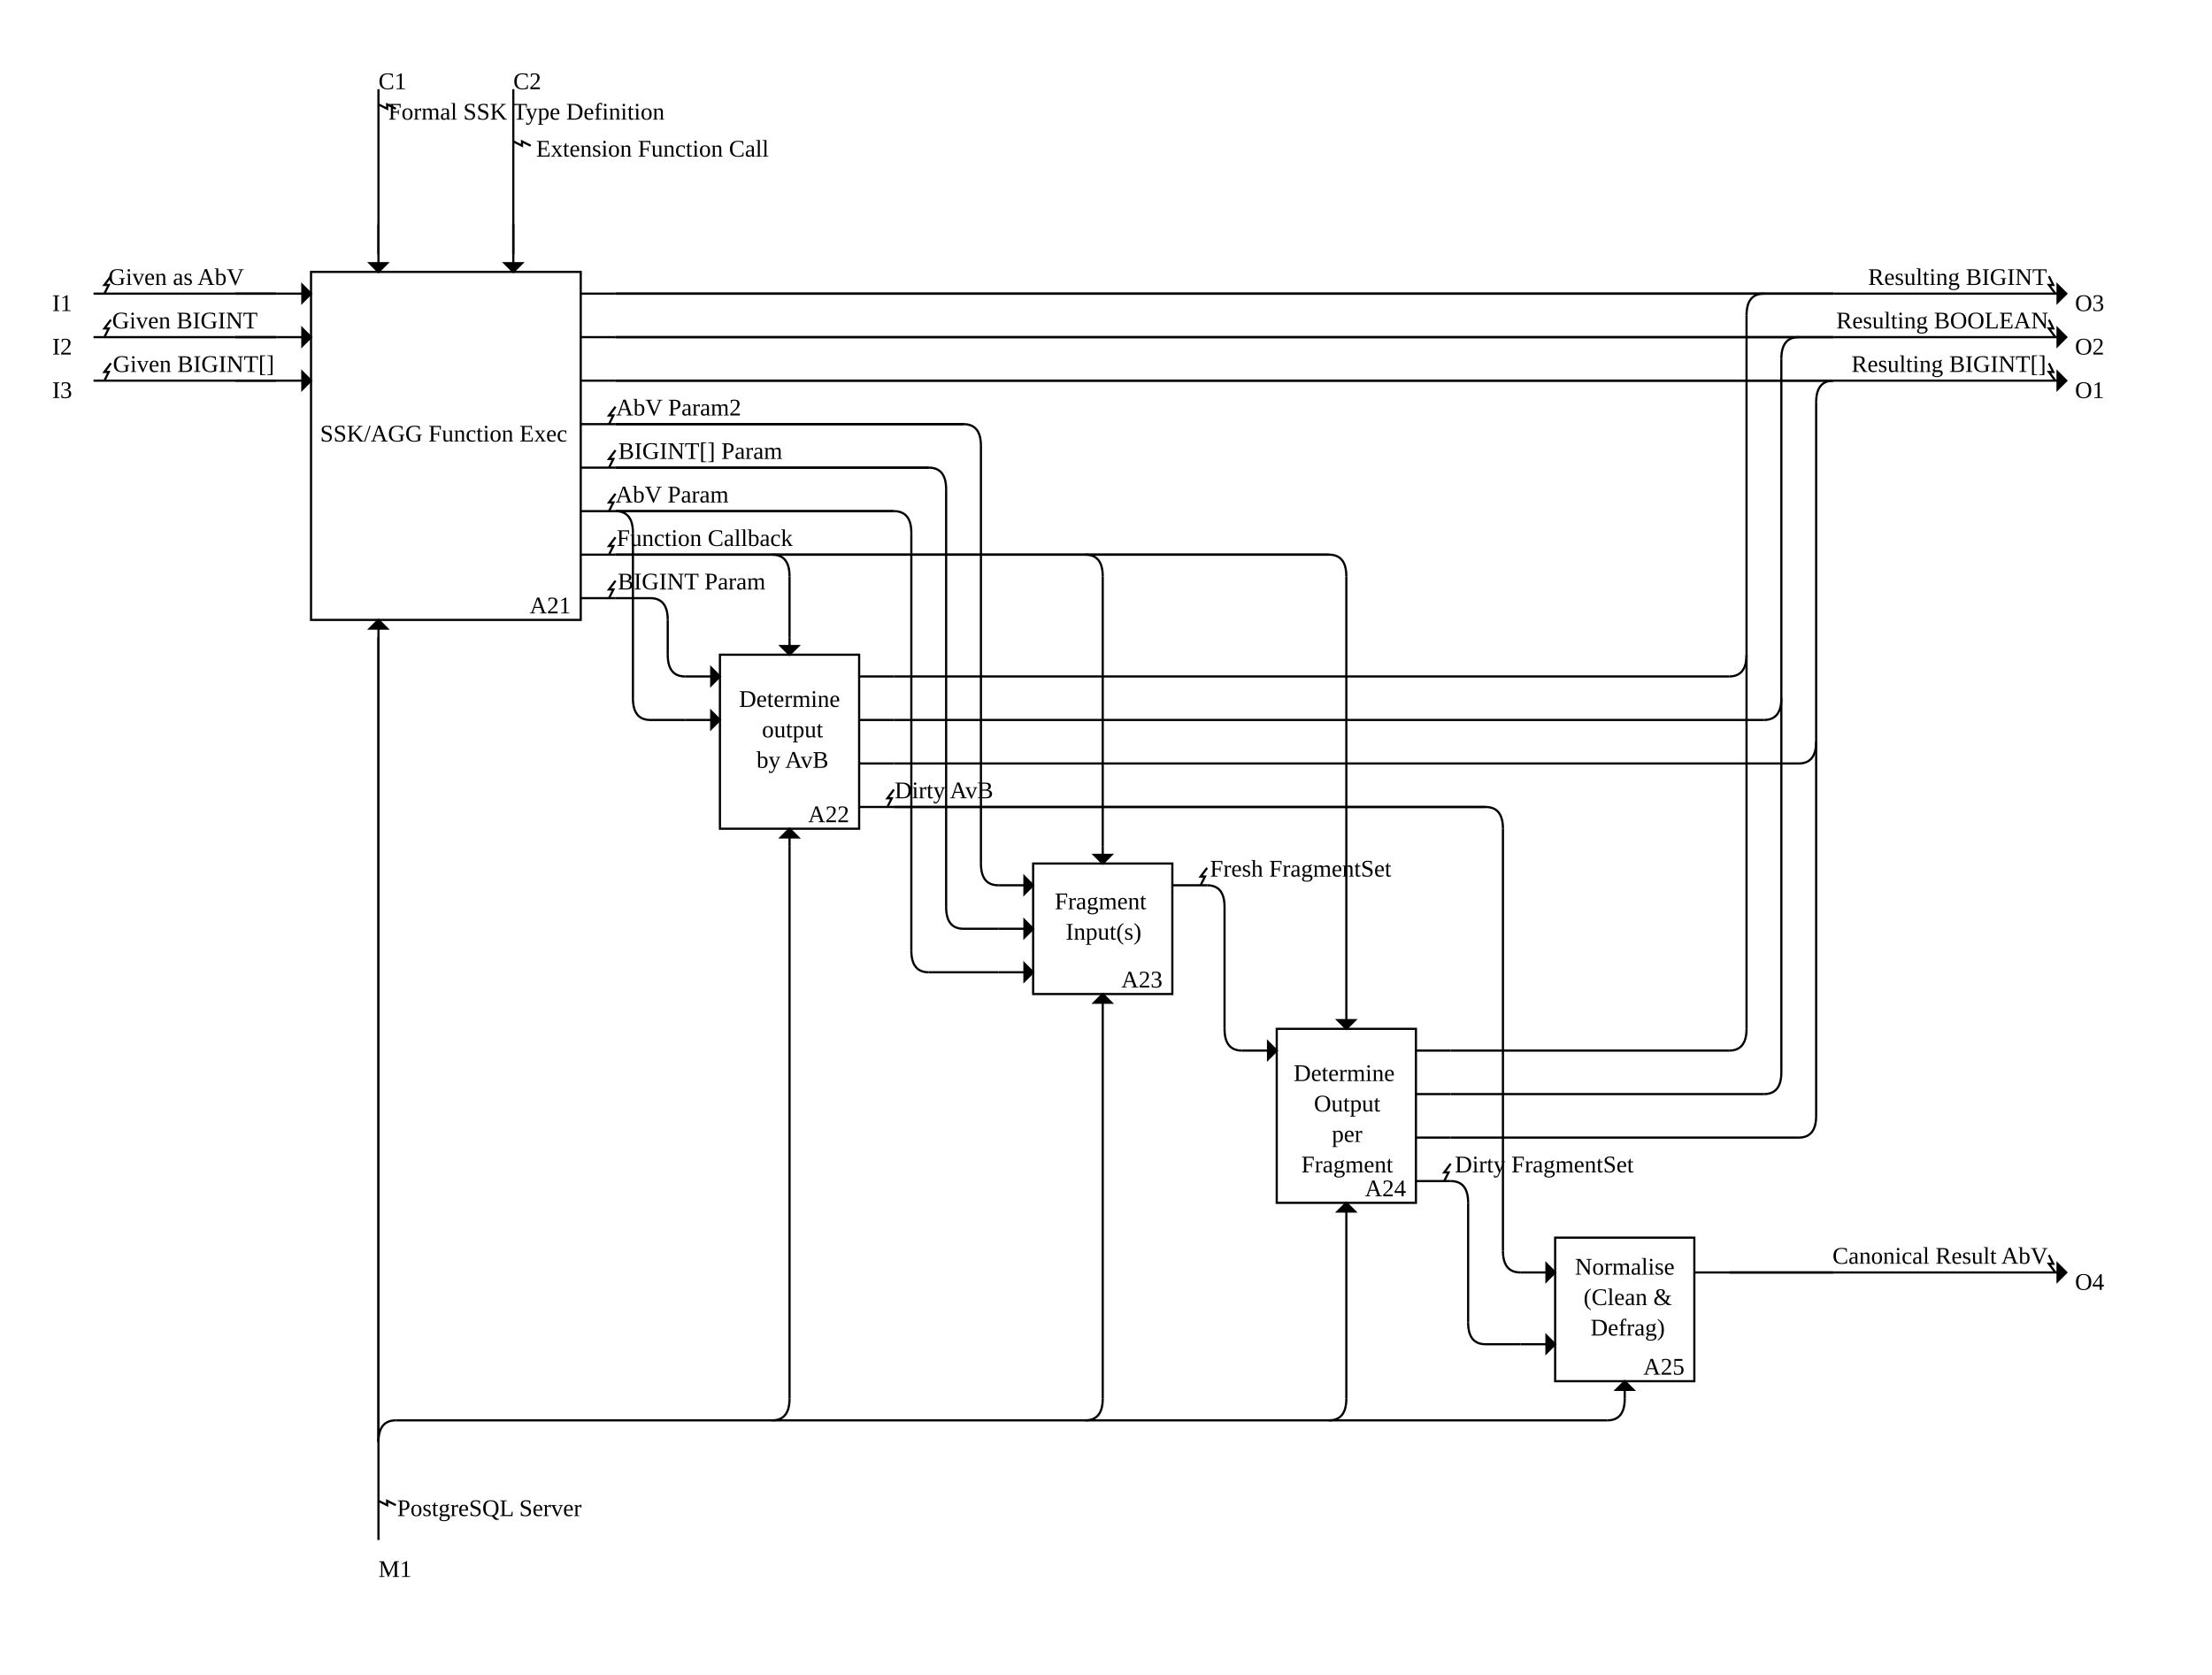
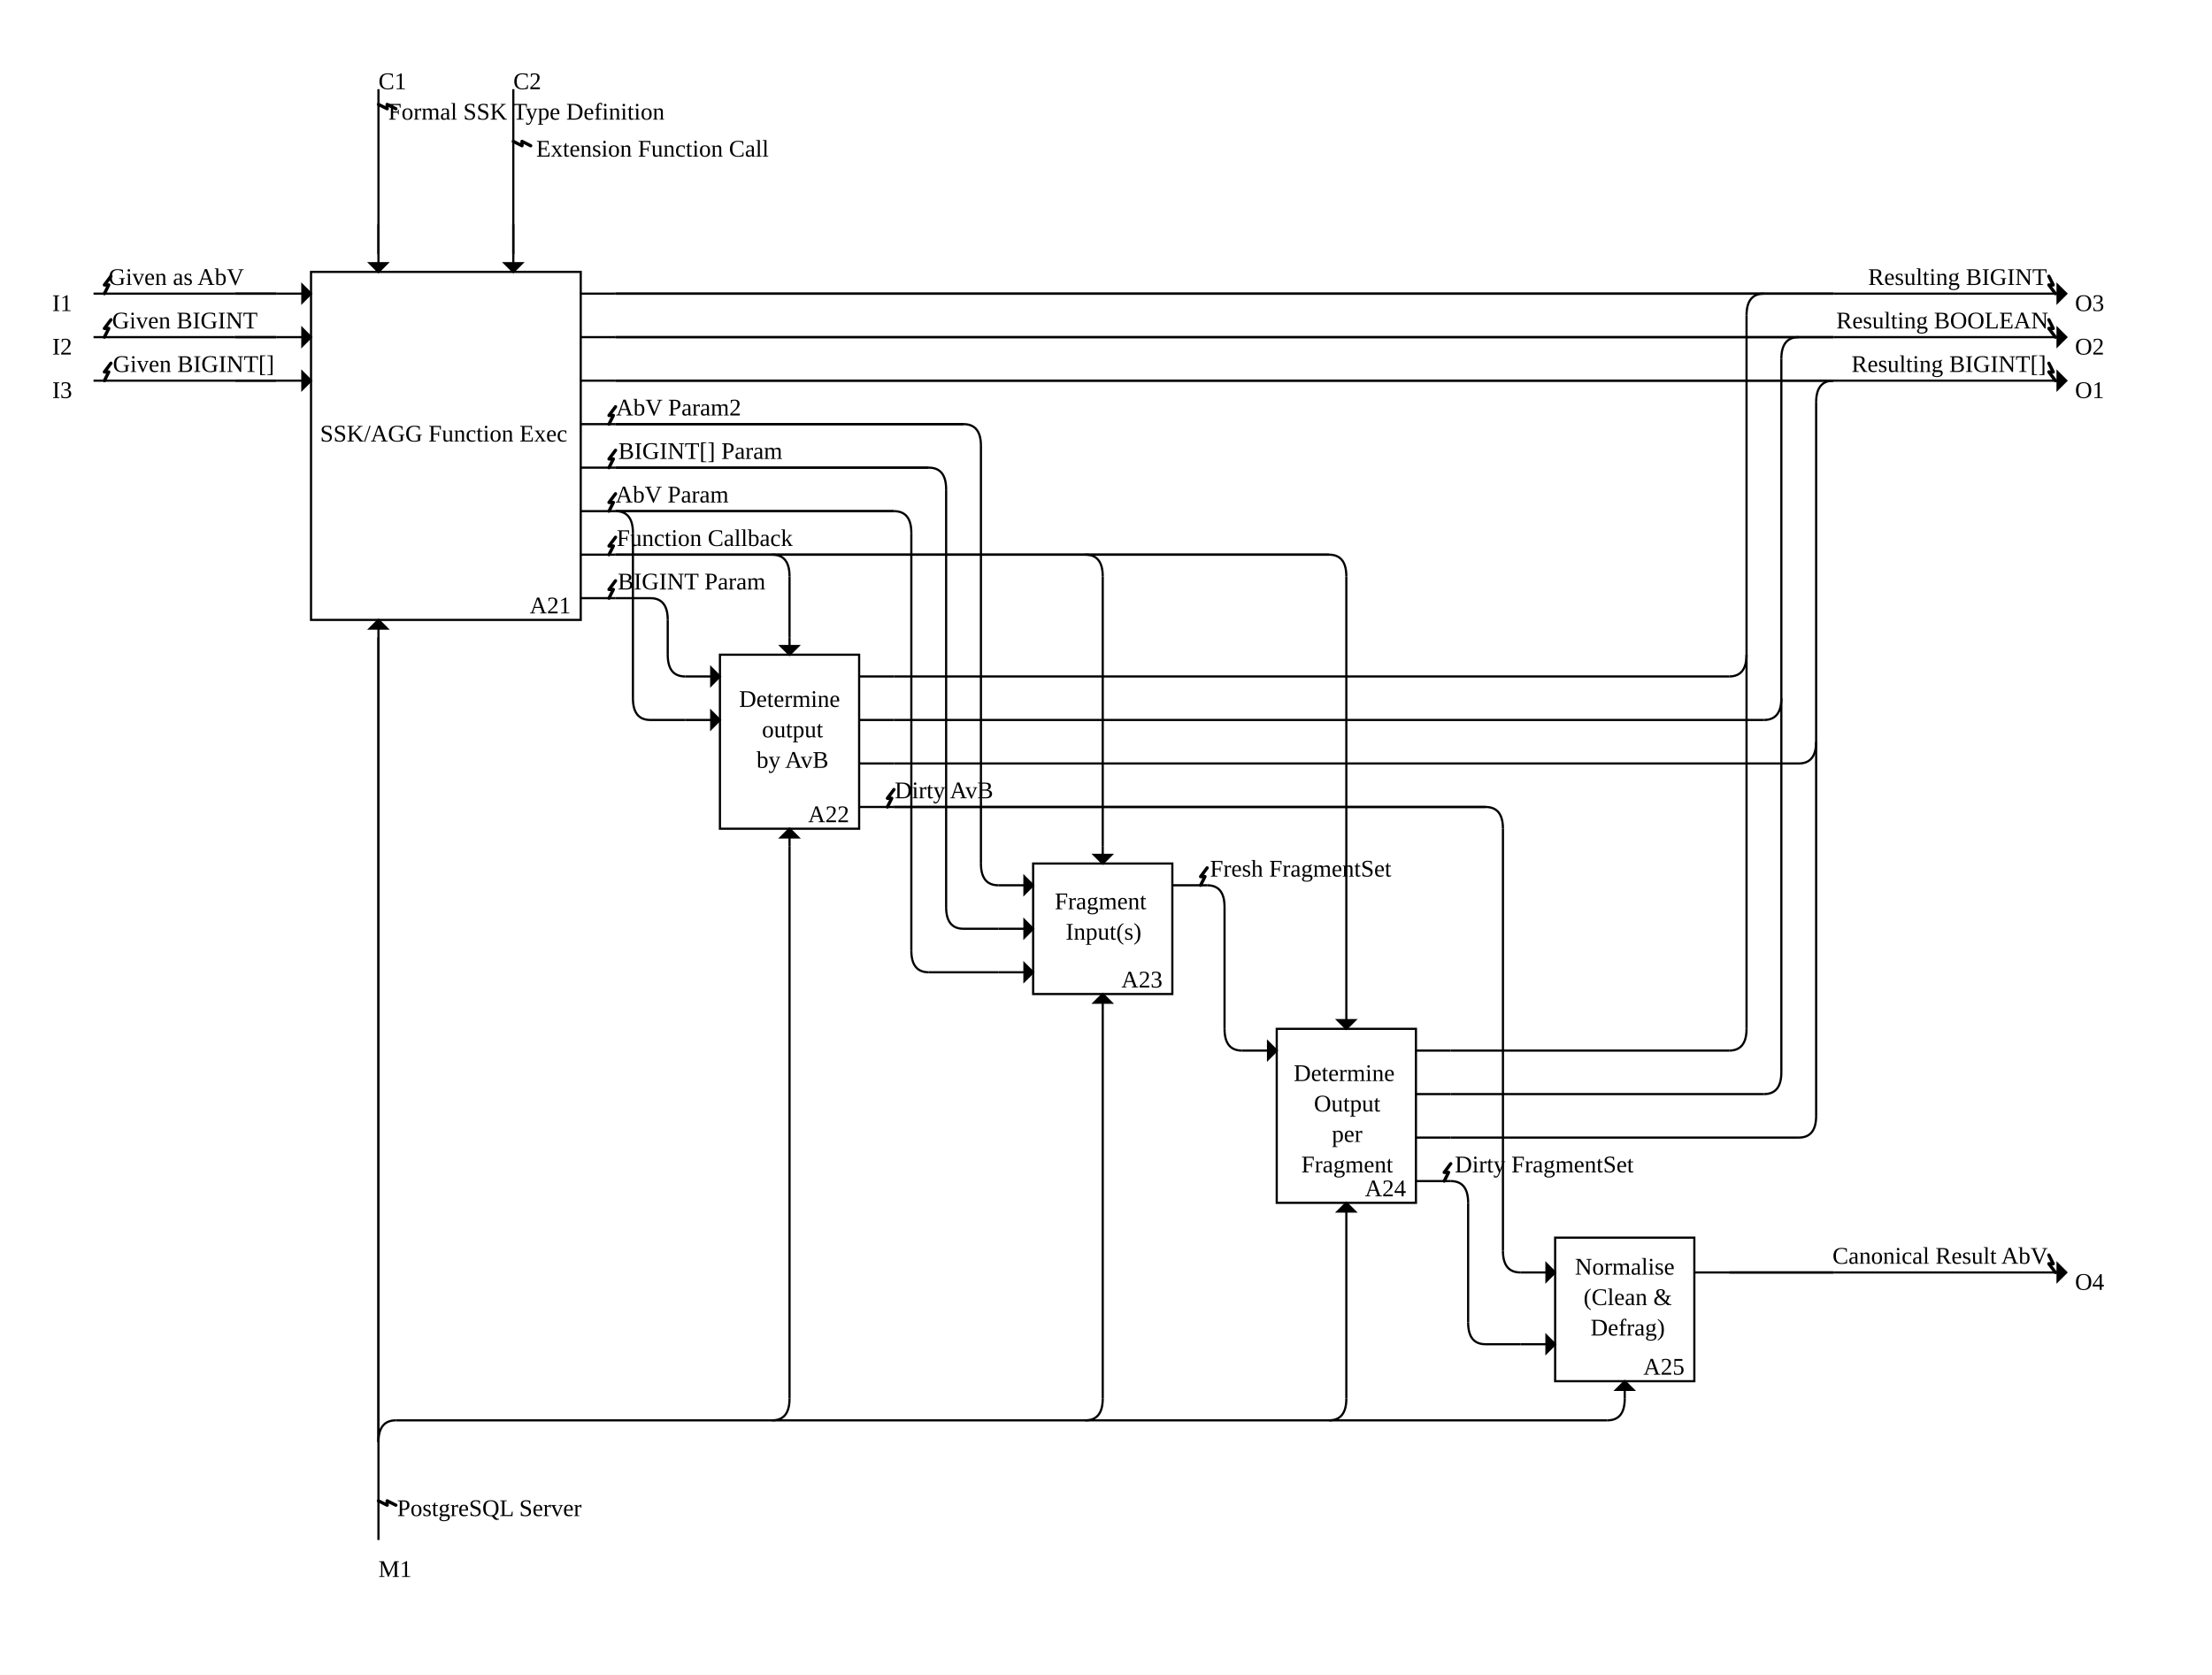
<svg xmlns="http://www.w3.org/2000/svg" xml:space="preserve" width="1017" height="770" id="1382">
  <rect x="0" y="0" width="1017" height="770" fill="white" />
  <g id="1435">
    <rect x="715" y="569" width="64" height="66" fill="none" stroke="rgb(0, 0, 0)" stroke-width="1" stroke-dasharray="0,0" />
    <text x="747" y="586" text-anchor="middle" font-family="Times New Roman" font-size="11" fill="rgb(0, 0, 0)">Normalise</text>
    <text x="747" y="600" text-anchor="middle" font-family="Times New Roman" font-size="11" fill="rgb(0, 0, 0)"> (Clean &amp;</text>
    <text x="747" y="614" text-anchor="middle" font-family="Times New Roman" font-size="11" fill="rgb(0, 0, 0)"> Defrag)</text>
    <text x="765" y="632" text-anchor="middle" font-family="Times New Roman" font-size="11" fill="rgb(0, 0, 0)">A25</text>
  </g>
  <g id="1428">
    <rect x="587" y="473" width="64" height="80" fill="none" stroke="rgb(0, 0, 0)" stroke-width="1" stroke-dasharray="0,0" />
    <text x="618" y="497" text-anchor="middle" font-family="Times New Roman" font-size="11" fill="rgb(0, 0, 0)">Determine</text>
    <text x="618" y="511" text-anchor="middle" font-family="Times New Roman" font-size="11" fill="rgb(0, 0, 0)"> Output</text>
    <text x="618" y="525" text-anchor="middle" font-family="Times New Roman" font-size="11" fill="rgb(0, 0, 0)"> per</text>
    <text x="618" y="539" text-anchor="middle" font-family="Times New Roman" font-size="11" fill="rgb(0, 0, 0)"> Fragment</text>
    <text x="637" y="550" text-anchor="middle" font-family="Times New Roman" font-size="11" fill="rgb(0, 0, 0)">A24</text>
  </g>
  <g id="1421">
    <rect x="475" y="397" width="64" height="60" fill="none" stroke="rgb(0, 0, 0)" stroke-width="1" stroke-dasharray="0,0" />
    <text x="506" y="418" text-anchor="middle" font-family="Times New Roman" font-size="11" fill="rgb(0, 0, 0)">Fragment</text>
    <text x="506" y="432" text-anchor="middle" font-family="Times New Roman" font-size="11" fill="rgb(0, 0, 0)"> Input(s)</text>
    <text x="525" y="454" text-anchor="middle" font-family="Times New Roman" font-size="11" fill="rgb(0, 0, 0)">A23</text>
  </g>
  <g id="1414">
    <rect x="331" y="301" width="64" height="80" fill="none" stroke="rgb(0, 0, 0)" stroke-width="1" stroke-dasharray="0,0" />
    <text x="363" y="325" text-anchor="middle" font-family="Times New Roman" font-size="11" fill="rgb(0, 0, 0)">Determine</text>
    <text x="363" y="339" text-anchor="middle" font-family="Times New Roman" font-size="11" fill="rgb(0, 0, 0)"> output</text>
    <text x="363" y="353" text-anchor="middle" font-family="Times New Roman" font-size="11" fill="rgb(0, 0, 0)"> by AvB</text>
    <text x="381" y="378" text-anchor="middle" font-family="Times New Roman" font-size="11" fill="rgb(0, 0, 0)">A22</text>
  </g>
  <g id="1403">
    <rect x="143" y="125" width="124" height="160" fill="none" stroke="rgb(0, 0, 0)" stroke-width="1" stroke-dasharray="0,0" />
    <text x="204" y="203" text-anchor="middle" font-family="Times New Roman" font-size="11" fill="rgb(0, 0, 0)">SSK/AGG Function Exec</text>
    <text x="253" y="282" text-anchor="middle" font-family="Times New Roman" font-size="11" fill="rgb(0, 0, 0)">A21</text>
  </g>
  <g id="1395" stroke="rgb(0, 0, 0)" stroke-width="1" stroke-dasharray="0,0">
    <line x1="795" y1="585" x2="843" y2="585" />
    <line x1="779" y1="585" x2="795" y2="585" />
  </g>
  <g id="1395.1" stroke="rgb(0, 0, 0)" stroke-width="1" stroke-dasharray="0,0">
    <line x1="795" y1="585" x2="843" y2="585" />
    <line x1="843" y1="585" x2="950" y2="585" />
    <polygon points="946, 581 946, 589 950, 585" />
    <text x="954" y="593" font-family="Times New Roman" font-size="11" stroke="black" stroke-width="0" stroke-dasharray="0,0">O4</text>
  </g>
  <g id="1383" stroke="rgb(0, 0, 0)" stroke-width="1" stroke-dasharray="0,0">
    <line x1="108" y1="135" x2="127" y2="135" />
    <line x1="43" y1="135" x2="108" y2="135" />
    <text x="24" y="143" font-family="Times New Roman" font-size="11" stroke="black" stroke-width="0" stroke-dasharray="0,0">I1</text>
  </g>
  <g id="1383.1" stroke="rgb(0, 0, 0)" stroke-width="1" stroke-dasharray="0,0">
    <line x1="108" y1="135" x2="127" y2="135" />
    <line x1="127" y1="135" x2="143" y2="135" />
    <polygon points="139, 131 139, 139 143, 135" />
  </g>
  <g id="1384" stroke="rgb(0, 0, 0)" stroke-width="1" stroke-dasharray="0,0">
    <line x1="108" y1="155" x2="127" y2="155" />
    <line x1="43" y1="155" x2="108" y2="155" />
    <text x="24" y="163" font-family="Times New Roman" font-size="11" stroke="black" stroke-width="0" stroke-dasharray="0,0">I2</text>
  </g>
  <g id="1384.1" stroke="rgb(0, 0, 0)" stroke-width="1" stroke-dasharray="0,0">
    <line x1="108" y1="155" x2="127" y2="155" />
    <line x1="127" y1="155" x2="143" y2="155" />
    <polygon points="139, 151 139, 159 143, 155" />
  </g>
  <g id="1385" stroke="rgb(0, 0, 0)" stroke-width="1" stroke-dasharray="0,0">
    <line x1="108" y1="175" x2="127" y2="175" />
    <line x1="43" y1="175" x2="108" y2="175" />
    <text x="24" y="183" font-family="Times New Roman" font-size="11" stroke="black" stroke-width="0" stroke-dasharray="0,0">I3</text>
  </g>
  <g id="1385.1" stroke="rgb(0, 0, 0)" stroke-width="1" stroke-dasharray="0,0">
    <line x1="108" y1="175" x2="127" y2="175" />
    <line x1="127" y1="175" x2="143" y2="175" />
    <polygon points="139, 171 139, 179 143, 175" />
  </g>
  <g id="1392" stroke="rgb(0, 0, 0)" stroke-width="1" stroke-dasharray="0,0">
    <line x1="667" y1="483" x2="795" y2="483" />
    <path fill="none" d="M795, 483 Q803, 483 803, 473" />
    <line x1="651" y1="483" x2="667" y2="483" />
  </g>
  <g id="1392.1" stroke="rgb(0, 0, 0)" stroke-width="1" stroke-dasharray="0,0">
    <line x1="411" y1="311" x2="795" y2="311" />
    <path fill="none" d="M795, 311 Q803, 311 803, 301" />
    <line x1="395" y1="311" x2="411" y2="311" />
  </g>
  <g id="1392.2" stroke="rgb(0, 0, 0)" stroke-width="1" stroke-dasharray="0,0">
    <line x1="283" y1="135" x2="843" y2="135" />
    <line x1="267" y1="135" x2="283" y2="135" />
  </g>
  <g id="1392.3" stroke="rgb(0, 0, 0)" stroke-width="1" stroke-dasharray="0,0">
    <line x1="283" y1="135" x2="843" y2="135" />
    <line x1="843" y1="135" x2="950" y2="135" />
    <polygon points="946, 131 946, 139 950, 135" />
    <text x="954" y="143" font-family="Times New Roman" font-size="11" stroke="black" stroke-width="0" stroke-dasharray="0,0">O3</text>
  </g>
  <g id="1392.4" stroke="rgb(0, 0, 0)" stroke-width="1" stroke-dasharray="0,0">
    <line x1="803" y1="145" x2="803" y2="473" />
    <path fill="none" d="M811, 135 Q803, 135 803, 145" />
  </g>
  <g id="1393" stroke="rgb(0, 0, 0)" stroke-width="1" stroke-dasharray="0,0">
    <line x1="667" y1="503" x2="811" y2="503" />
    <path fill="none" d="M811, 503 Q819, 503 819, 493" />
    <line x1="651" y1="503" x2="667" y2="503" />
  </g>
  <g id="1393.1" stroke="rgb(0, 0, 0)" stroke-width="1" stroke-dasharray="0,0">
    <line x1="411" y1="331" x2="811" y2="331" />
    <path fill="none" d="M811, 331 Q819, 331 819, 321" />
    <line x1="395" y1="331" x2="411" y2="331" />
  </g>
  <g id="1393.2" stroke="rgb(0, 0, 0)" stroke-width="1" stroke-dasharray="0,0">
    <line x1="283" y1="155" x2="843" y2="155" />
    <line x1="267" y1="155" x2="283" y2="155" />
  </g>
  <g id="1393.3" stroke="rgb(0, 0, 0)" stroke-width="1" stroke-dasharray="0,0">
    <line x1="283" y1="155" x2="843" y2="155" />
    <line x1="843" y1="155" x2="950" y2="155" />
    <polygon points="946, 151 946, 159 950, 155" />
    <text x="954" y="163" font-family="Times New Roman" font-size="11" stroke="black" stroke-width="0" stroke-dasharray="0,0">O2</text>
  </g>
  <g id="1393.4" stroke="rgb(0, 0, 0)" stroke-width="1" stroke-dasharray="0,0">
    <line x1="819" y1="165" x2="819" y2="493" />
    <path fill="none" d="M827, 155 Q819, 155 819, 165" />
  </g>
  <g id="1394" stroke="rgb(0, 0, 0)" stroke-width="1" stroke-dasharray="0,0">
    <line x1="667" y1="523" x2="827" y2="523" />
    <path fill="none" d="M827, 523 Q835, 523 835, 513" />
    <line x1="651" y1="523" x2="667" y2="523" />
  </g>
  <g id="1394.1" stroke="rgb(0, 0, 0)" stroke-width="1" stroke-dasharray="0,0">
    <line x1="411" y1="351" x2="827" y2="351" />
    <path fill="none" d="M827, 351 Q835, 351 835, 341" />
    <line x1="395" y1="351" x2="411" y2="351" />
  </g>
  <g id="1394.2" stroke="rgb(0, 0, 0)" stroke-width="1" stroke-dasharray="0,0">
    <line x1="283" y1="175" x2="843" y2="175" />
    <line x1="267" y1="175" x2="283" y2="175" />
  </g>
  <g id="1394.3" stroke="rgb(0, 0, 0)" stroke-width="1" stroke-dasharray="0,0">
    <line x1="283" y1="175" x2="843" y2="175" />
    <line x1="843" y1="175" x2="950" y2="175" />
    <polygon points="946, 171 946, 179 950, 175" />
    <text x="954" y="183" font-family="Times New Roman" font-size="11" stroke="black" stroke-width="0" stroke-dasharray="0,0">O1</text>
  </g>
  <g id="1394.4" stroke="rgb(0, 0, 0)" stroke-width="1" stroke-dasharray="0,0">
    <line x1="835" y1="185" x2="835" y2="513" />
    <path fill="none" d="M843, 175 Q835, 175 835, 185" />
  </g>
  <g id="1415" stroke="rgb(0, 0, 0)" stroke-width="1" stroke-dasharray="0,0">
    <line x1="699" y1="585" x2="699" y2="585" />
    <line x1="699" y1="585" x2="715" y2="585" />
    <polygon points="711, 581 711, 589 715, 585" />
  </g>
  <g id="1415.1" stroke="rgb(0, 0, 0)" stroke-width="1" stroke-dasharray="0,0">
    <line x1="411" y1="371" x2="683" y2="371" />
    <line x1="395" y1="371" x2="411" y2="371" />
  </g>
  <g id="1415.2" stroke="rgb(0, 0, 0)" stroke-width="1" stroke-dasharray="0,0">
    <line x1="411" y1="371" x2="683" y2="371" />
    <path fill="none" d="M691, 381 Q691, 371 683, 371" />
  </g>
  <g id="1415.3" stroke="rgb(0, 0, 0)" stroke-width="1" stroke-dasharray="0,0">
    <line x1="691" y1="381" x2="691" y2="575" />
    <path fill="none" d="M691, 575 Q691, 585 699, 585" />
  </g>
  <g id="1429" stroke="rgb(0, 0, 0)" stroke-width="1" stroke-dasharray="0,0">
    <line x1="683" y1="618" x2="699" y2="618" />
    <line x1="699" y1="618" x2="715" y2="618" />
    <polygon points="711, 614 711, 622 715, 618" />
  </g>
  <g id="1429.1" stroke="rgb(0, 0, 0)" stroke-width="1" stroke-dasharray="0,0">
    <line x1="667" y1="543" x2="667" y2="543" />
    <path fill="none" d="M675, 553 Q675, 543 667, 543" />
    <line x1="651" y1="543" x2="667" y2="543" />
  </g>
  <g id="1429.2" stroke="rgb(0, 0, 0)" stroke-width="1" stroke-dasharray="0,0">
    <line x1="675" y1="553" x2="675" y2="608" />
    <path fill="none" d="M675, 608 Q675, 618 683, 618" />
  </g>
  <g id="1422" stroke="rgb(0, 0, 0)" stroke-width="1" stroke-dasharray="0,0">
    <line x1="571" y1="483" x2="571" y2="483" />
    <line x1="571" y1="483" x2="587" y2="483" />
    <polygon points="583, 479 583, 487 587, 483" />
  </g>
  <g id="1422.1" stroke="rgb(0, 0, 0)" stroke-width="1" stroke-dasharray="0,0">
    <line x1="555" y1="407" x2="555" y2="407" />
    <path fill="none" d="M563, 417 Q563, 407 555, 407" />
    <line x1="539" y1="407" x2="555" y2="407" />
  </g>
  <g id="1422.2" stroke="rgb(0, 0, 0)" stroke-width="1" stroke-dasharray="0,0">
    <line x1="563" y1="417" x2="563" y2="473" />
    <path fill="none" d="M563, 473 Q563, 483 571, 483" />
  </g>
  <g id="1404" stroke="rgb(0, 0, 0)" stroke-width="1" stroke-dasharray="0,0">
    <line x1="459" y1="407" x2="459" y2="407" />
    <line x1="459" y1="407" x2="475" y2="407" />
    <polygon points="471, 403 471, 411 475, 407" />
  </g>
  <g id="1404.1" stroke="rgb(0, 0, 0)" stroke-width="1" stroke-dasharray="0,0">
    <line x1="283" y1="195" x2="443" y2="195" />
    <line x1="267" y1="195" x2="283" y2="195" />
  </g>
  <g id="1404.2" stroke="rgb(0, 0, 0)" stroke-width="1" stroke-dasharray="0,0">
    <line x1="283" y1="195" x2="443" y2="195" />
    <path fill="none" d="M451, 205 Q451, 195 443, 195" />
  </g>
  <g id="1404.3" stroke="rgb(0, 0, 0)" stroke-width="1" stroke-dasharray="0,0">
    <line x1="451" y1="205" x2="451" y2="397" />
    <path fill="none" d="M451, 397 Q451, 407 459, 407" />
  </g>
  <g id="1405" stroke="rgb(0, 0, 0)" stroke-width="1" stroke-dasharray="0,0">
    <line x1="443" y1="427" x2="459" y2="427" />
    <line x1="459" y1="427" x2="475" y2="427" />
    <polygon points="471, 423 471, 431 475, 427" />
  </g>
  <g id="1405.1" stroke="rgb(0, 0, 0)" stroke-width="1" stroke-dasharray="0,0">
    <line x1="283" y1="215" x2="427" y2="215" />
    <line x1="267" y1="215" x2="283" y2="215" />
  </g>
  <g id="1405.2" stroke="rgb(0, 0, 0)" stroke-width="1" stroke-dasharray="0,0">
    <line x1="283" y1="215" x2="427" y2="215" />
    <path fill="none" d="M435, 225 Q435, 215 427, 215" />
  </g>
  <g id="1405.3" stroke="rgb(0, 0, 0)" stroke-width="1" stroke-dasharray="0,0">
    <line x1="435" y1="225" x2="435" y2="417" />
    <path fill="none" d="M435, 417 Q435, 427 443, 427" />
  </g>
  <g id="1406" stroke="rgb(0, 0, 0)" stroke-width="1" stroke-dasharray="0,0">
    <line x1="283" y1="255" x2="611" y2="255" />
    <line x1="267" y1="255" x2="283" y2="255" />
  </g>
  <g id="1406.1" stroke="rgb(0, 0, 0)" stroke-width="1" stroke-dasharray="0,0">
    <line x1="283" y1="255" x2="611" y2="255" />
    <path fill="none" d="M363, 265 Q363, 255 355, 255" />
    <path fill="none" d="M507, 265 Q507, 255 499, 255" />
    <path fill="none" d="M619, 265 Q619, 255 611, 255" />
  </g>
  <g id="1406.2" stroke="rgb(0, 0, 0)" stroke-width="1" stroke-dasharray="0,0">
    <line x1="619" y1="265" x2="619" y2="465" />
    <line x1="619" y1="465" x2="619" y2="473" />
    <polygon points="615, 469 623, 469 619, 473" />
  </g>
  <g id="1406.3" stroke="rgb(0, 0, 0)" stroke-width="1" stroke-dasharray="0,0">
    <line x1="507" y1="265" x2="507" y2="389" />
    <line x1="507" y1="389" x2="507" y2="397" />
    <polygon points="503, 393 511, 393 507, 397" />
  </g>
  <g id="1406.4" stroke="rgb(0, 0, 0)" stroke-width="1" stroke-dasharray="0,0">
    <line x1="363" y1="265" x2="363" y2="293" />
    <line x1="363" y1="293" x2="363" y2="301" />
    <polygon points="359, 297 367, 297 363, 301" />
  </g>
  <g id="1407" stroke="rgb(0, 0, 0)" stroke-width="1" stroke-dasharray="0,0">
    <line x1="315" y1="311" x2="315" y2="311" />
    <line x1="315" y1="311" x2="331" y2="311" />
    <polygon points="327, 307 327, 315 331, 311" />
  </g>
  <g id="1407.1" stroke="rgb(0, 0, 0)" stroke-width="1" stroke-dasharray="0,0">
    <line x1="283" y1="275" x2="299" y2="275" />
    <path fill="none" d="M307, 285 Q307, 275 299, 275" />
    <line x1="267" y1="275" x2="283" y2="275" />
  </g>
  <g id="1407.2" stroke="rgb(0, 0, 0)" stroke-width="1" stroke-dasharray="0,0">
    <line x1="307" y1="285" x2="307" y2="301" />
    <path fill="none" d="M307, 301 Q307, 311 315, 311" />
  </g>
  <g id="1408" stroke="rgb(0, 0, 0)" stroke-width="1" stroke-dasharray="0,0">
    <line x1="427" y1="447" x2="459" y2="447" />
    <line x1="459" y1="447" x2="475" y2="447" />
    <polygon points="471, 443 471, 451 475, 447" />
  </g>
  <g id="1408.1" stroke="rgb(0, 0, 0)" stroke-width="1" stroke-dasharray="0,0">
    <line x1="299" y1="331" x2="315" y2="331" />
    <line x1="315" y1="331" x2="331" y2="331" />
    <polygon points="327, 327 327, 335 331, 331" />
  </g>
  <g id="1408.2" stroke="rgb(0, 0, 0)" stroke-width="1" stroke-dasharray="0,0">
    <line x1="283" y1="235" x2="411" y2="235" />
    <path fill="none" d="M291, 245 Q291, 235 283, 235" />
    <line x1="267" y1="235" x2="283" y2="235" />
  </g>
  <g id="1408.3" stroke="rgb(0, 0, 0)" stroke-width="1" stroke-dasharray="0,0">
    <line x1="283" y1="235" x2="411" y2="235" />
    <path fill="none" d="M419, 245 Q419, 235 411, 235" />
  </g>
  <g id="1408.4" stroke="rgb(0, 0, 0)" stroke-width="1" stroke-dasharray="0,0">
    <line x1="419" y1="245" x2="419" y2="437" />
    <path fill="none" d="M419, 437 Q419, 447 427, 447" />
  </g>
  <g id="1408.5" stroke="rgb(0, 0, 0)" stroke-width="1" stroke-dasharray="0,0">
    <line x1="291" y1="245" x2="291" y2="321" />
    <path fill="none" d="M291, 321 Q291, 331 299, 331" />
  </g>
  <g id="1386" stroke="rgb(0, 0, 0)" stroke-width="1" stroke-dasharray="0,0">
    <line x1="174" y1="103" x2="174" y2="117" />
    <line x1="174" y1="41" x2="174" y2="103" />
    <text x="174" y="41" font-family="Times New Roman" font-size="11" stroke="black" stroke-width="0" stroke-dasharray="0,0">C1</text>
  </g>
  <g id="1386.1" stroke="rgb(0, 0, 0)" stroke-width="1" stroke-dasharray="0,0">
    <line x1="174" y1="103" x2="174" y2="117" />
    <line x1="174" y1="117" x2="174" y2="125" />
    <polygon points="170, 121 178, 121 174, 125" />
  </g>
  <g id="1391" stroke="rgb(0, 0, 0)" stroke-width="1" stroke-dasharray="0,0">
    <line x1="236" y1="103" x2="236" y2="117" />
    <line x1="236" y1="41" x2="236" y2="103" />
    <text x="236" y="41" font-family="Times New Roman" font-size="11" stroke="black" stroke-width="0" stroke-dasharray="0,0">C2</text>
  </g>
  <g id="1391.1" stroke="rgb(0, 0, 0)" stroke-width="1" stroke-dasharray="0,0">
    <line x1="236" y1="103" x2="236" y2="117" />
    <line x1="236" y1="117" x2="236" y2="125" />
    <polygon points="232, 121 240, 121 236, 125" />
  </g>
  <g id="1396" stroke="rgb(0, 0, 0)" stroke-width="1" stroke-dasharray="0,0">
    <line x1="182" y1="653" x2="739" y2="653" />
    <path fill="none" d="M355, 653 Q363, 653 363, 643" />
    <path fill="none" d="M499, 653 Q507, 653 507, 643" />
    <path fill="none" d="M611, 653 Q619, 653 619, 643" />
    <path fill="none" d="M739, 653 Q747, 653 747, 643" />
  </g>
  <g id="1396.1" stroke="rgb(0, 0, 0)" stroke-width="1" stroke-dasharray="0,0">
    <line x1="747" y1="643" x2="747" y2="643" />
    <line x1="747" y1="635" x2="747" y2="643" />
    <polygon points="743, 639 751, 639 747, 635" />
  </g>
  <g id="1396.2" stroke="rgb(0, 0, 0)" stroke-width="1" stroke-dasharray="0,0">
    <line x1="619" y1="561" x2="619" y2="643" />
    <line x1="619" y1="553" x2="619" y2="561" />
    <polygon points="615, 557 623, 557 619, 553" />
  </g>
  <g id="1396.3" stroke="rgb(0, 0, 0)" stroke-width="1" stroke-dasharray="0,0">
    <line x1="507" y1="465" x2="507" y2="643" />
    <line x1="507" y1="457" x2="507" y2="465" />
    <polygon points="503, 461 511, 461 507, 457" />
  </g>
  <g id="1396.4" stroke="rgb(0, 0, 0)" stroke-width="1" stroke-dasharray="0,0">
    <line x1="363" y1="389" x2="363" y2="643" />
    <line x1="363" y1="381" x2="363" y2="389" />
    <polygon points="359, 385 367, 385 363, 381" />
  </g>
  <g id="1396.5" stroke="rgb(0, 0, 0)" stroke-width="1" stroke-dasharray="0,0">
    <line x1="174" y1="293" x2="174" y2="663" />
    <path fill="none" d="M182, 653 Q174, 653 174, 663" />
    <line x1="174" y1="663" x2="174" y2="708" />
    <text x="174" y="725" font-family="Times New Roman" font-size="11" stroke="black" stroke-width="0" stroke-dasharray="0,0">M1</text>
  </g>
  <g id="1396.6" stroke="rgb(0, 0, 0)" stroke-width="1" stroke-dasharray="0,0">
    <line x1="174" y1="293" x2="174" y2="663" />
    <line x1="174" y1="285" x2="174" y2="293" />
    <polygon points="170, 289 178, 289 174, 285" />
  </g>
  <text x="892" y="581" text-anchor="middle" font-family="Times New Roman" font-size="11" fill="rgb(0, 0, 0)">Canonical Result AbV</text>
-   <path d="M 942,577 L 944,581 L 942,581 L 945,585" fill="none" stroke="rgb(0, 0, 0)" stroke-width="1" stroke-dasharray="0,0" />
+   <path d="M 942,577 L 944,581 L 942,581 L 945,585" fill="none" stroke="rgb(0, 0, 0)" stroke-width="1.5" stroke-dasharray="0,0" stroke-linecap="round" stroke-linejoin="round" />
  <text x="710" y="539" text-anchor="middle" font-family="Times New Roman" font-size="11" fill="rgb(0, 0, 0)">Dirty FragmentSet</text>
-   <path d="M 667,535 L 664,539 L 666,539 L 664,543" fill="none" stroke="rgb(0, 0, 0)" stroke-width="1" stroke-dasharray="0,0" />
+   <path d="M 667,535 L 664,539 L 666,539 L 664,543" fill="none" stroke="rgb(0, 0, 0)" stroke-width="1.5" stroke-dasharray="0,0" stroke-linecap="round" stroke-linejoin="round" />
  <text x="598" y="403" text-anchor="middle" font-family="Times New Roman" font-size="11" fill="rgb(0, 0, 0)">Fresh FragmentSet</text>
-   <path d="M 555,399 L 552,403 L 554,403 L 552,407" fill="none" stroke="rgb(0, 0, 0)" stroke-width="1" stroke-dasharray="0,0" />
+   <path d="M 555,399 L 552,403 L 554,403 L 552,407" fill="none" stroke="rgb(0, 0, 0)" stroke-width="1.5" stroke-dasharray="0,0" stroke-linecap="round" stroke-linejoin="round" />
  <text x="434" y="367" text-anchor="middle" font-family="Times New Roman" font-size="11" fill="rgb(0, 0, 0)">Dirty AvB</text>
-   <path d="M 411,363 L 408,367 L 410,367 L 408,371" fill="none" stroke="rgb(0, 0, 0)" stroke-width="1" stroke-dasharray="0,0" />
+   <path d="M 411,363 L 408,367 L 410,367 L 408,371" fill="none" stroke="rgb(0, 0, 0)" stroke-width="1.5" stroke-dasharray="0,0" stroke-linecap="round" stroke-linejoin="round" />
  <text x="81" y="131" text-anchor="middle" font-family="Times New Roman" font-size="11" fill="rgb(0, 0, 0)">Given as AbV</text>
-   <path d="M 51,127 L 48,131 L 50,131 L 48,135" fill="none" stroke="rgb(0, 0, 0)" stroke-width="1" stroke-dasharray="0,0" />
+   <path d="M 51,127 L 48,131 L 50,131 L 48,135" fill="none" stroke="rgb(0, 0, 0)" stroke-width="1.5" stroke-dasharray="0,0" stroke-linecap="round" stroke-linejoin="round" />
  <text x="85" y="151" text-anchor="middle" font-family="Times New Roman" font-size="11" fill="rgb(0, 0, 0)">Given BIGINT</text>
-   <path d="M 51,147 L 48,151 L 50,151 L 48,155" fill="none" stroke="rgb(0, 0, 0)" stroke-width="1" stroke-dasharray="0,0" />
+   <path d="M 51,147 L 48,151 L 50,151 L 48,155" fill="none" stroke="rgb(0, 0, 0)" stroke-width="1.5" stroke-dasharray="0,0" stroke-linecap="round" stroke-linejoin="round" />
  <text x="89" y="171" text-anchor="middle" font-family="Times New Roman" font-size="11" fill="rgb(0, 0, 0)">Given BIGINT[]</text>
-   <path d="M 51,167 L 48,171 L 50,171 L 48,175" fill="none" stroke="rgb(0, 0, 0)" stroke-width="1" stroke-dasharray="0,0" />
+   <path d="M 51,167 L 48,171 L 50,171 L 48,175" fill="none" stroke="rgb(0, 0, 0)" stroke-width="1.5" stroke-dasharray="0,0" stroke-linecap="round" stroke-linejoin="round" />
  <text x="312" y="191" text-anchor="middle" font-family="Times New Roman" font-size="11" fill="rgb(0, 0, 0)">AbV Param2</text>
-   <path d="M 283,187 L 280,191 L 282,191 L 280,195" fill="none" stroke="rgb(0, 0, 0)" stroke-width="1" stroke-dasharray="0,0" />
+   <path d="M 283,187 L 280,191 L 282,191 L 280,195" fill="none" stroke="rgb(0, 0, 0)" stroke-width="1.5" stroke-dasharray="0,0" stroke-linecap="round" stroke-linejoin="round" />
  <text x="322" y="211" text-anchor="middle" font-family="Times New Roman" font-size="11" fill="rgb(0, 0, 0)">BIGINT[] Param</text>
-   <path d="M 283,207 L 280,211 L 282,211 L 280,215" fill="none" stroke="rgb(0, 0, 0)" stroke-width="1" stroke-dasharray="0,0" />
+   <path d="M 283,207 L 280,211 L 282,211 L 280,215" fill="none" stroke="rgb(0, 0, 0)" stroke-width="1.5" stroke-dasharray="0,0" stroke-linecap="round" stroke-linejoin="round" />
  <text x="324" y="251" text-anchor="middle" font-family="Times New Roman" font-size="11" fill="rgb(0, 0, 0)">Function Callback</text>
-   <path d="M 283,247 L 280,251 L 282,251 L 280,255" fill="none" stroke="rgb(0, 0, 0)" stroke-width="1" stroke-dasharray="0,0" />
+   <path d="M 283,247 L 280,251 L 282,251 L 280,255" fill="none" stroke="rgb(0, 0, 0)" stroke-width="1.5" stroke-dasharray="0,0" stroke-linecap="round" stroke-linejoin="round" />
  <text x="318" y="271" text-anchor="middle" font-family="Times New Roman" font-size="11" fill="rgb(0, 0, 0)">BIGINT Param</text>
-   <path d="M 283,267 L 280,271 L 282,271 L 280,275" fill="none" stroke="rgb(0, 0, 0)" stroke-width="1" stroke-dasharray="0,0" />
+   <path d="M 283,267 L 280,271 L 282,271 L 280,275" fill="none" stroke="rgb(0, 0, 0)" stroke-width="1.5" stroke-dasharray="0,0" stroke-linecap="round" stroke-linejoin="round" />
  <text x="309" y="231" text-anchor="middle" font-family="Times New Roman" font-size="11" fill="rgb(0, 0, 0)">AbV Param</text>
-   <path d="M 283,227 L 280,231 L 282,231 L 280,235" fill="none" stroke="rgb(0, 0, 0)" stroke-width="1" stroke-dasharray="0,0" />
+   <path d="M 283,227 L 280,231 L 282,231 L 280,235" fill="none" stroke="rgb(0, 0, 0)" stroke-width="1.5" stroke-dasharray="0,0" stroke-linecap="round" stroke-linejoin="round" />
  <text x="900" y="131" text-anchor="middle" font-family="Times New Roman" font-size="11" fill="rgb(0, 0, 0)">Resulting BIGINT</text>
-   <path d="M 942,127 L 944,131 L 942,131 L 945,135" fill="none" stroke="rgb(0, 0, 0)" stroke-width="1" stroke-dasharray="0,0" />
+   <path d="M 942,127 L 944,131 L 942,131 L 945,135" fill="none" stroke="rgb(0, 0, 0)" stroke-width="1.5" stroke-dasharray="0,0" stroke-linecap="round" stroke-linejoin="round" />
  <text x="893" y="151" text-anchor="middle" font-family="Times New Roman" font-size="11" fill="rgb(0, 0, 0)">Resulting BOOLEAN</text>
-   <path d="M 942,147 L 944,151 L 942,151 L 945,155" fill="none" stroke="rgb(0, 0, 0)" stroke-width="1" stroke-dasharray="0,0" />
+   <path d="M 942,147 L 944,151 L 942,151 L 945,155" fill="none" stroke="rgb(0, 0, 0)" stroke-width="1.5" stroke-dasharray="0,0" stroke-linecap="round" stroke-linejoin="round" />
  <text x="896" y="171" text-anchor="middle" font-family="Times New Roman" font-size="11" fill="rgb(0, 0, 0)">Resulting BIGINT[]</text>
-   <path d="M 942,167 L 944,171 L 942,171 L 945,175" fill="none" stroke="rgb(0, 0, 0)" stroke-width="1" stroke-dasharray="0,0" />
+   <path d="M 942,167 L 944,171 L 942,171 L 945,175" fill="none" stroke="rgb(0, 0, 0)" stroke-width="1.5" stroke-dasharray="0,0" stroke-linecap="round" stroke-linejoin="round" />
  <text x="242" y="55" text-anchor="middle" font-family="Times New Roman" font-size="11" fill="rgb(0, 0, 0)">Formal SSK Type Definition</text>
-   <path d="M 182,50 L 178,48 L 178,50 L 174,48" fill="none" stroke="rgb(0, 0, 0)" stroke-width="1" stroke-dasharray="0,0" />
+   <path d="M 182,50 L 178,48 L 178,50 L 174,48" fill="none" stroke="rgb(0, 0, 0)" stroke-width="1.5" stroke-dasharray="0,0" stroke-linecap="round" stroke-linejoin="round" />
  <text x="300" y="72" text-anchor="middle" font-family="Times New Roman" font-size="11" fill="rgb(0, 0, 0)">Extension Function Call</text>
-   <path d="M 244,67 L 240,65 L 240,67 L 236,65" fill="none" stroke="rgb(0, 0, 0)" stroke-width="1" stroke-dasharray="0,0" />
+   <path d="M 244,67 L 240,65 L 240,67 L 236,65" fill="none" stroke="rgb(0, 0, 0)" stroke-width="1.5" stroke-dasharray="0,0" stroke-linecap="round" stroke-linejoin="round" />
  <text x="225" y="697" text-anchor="middle" font-family="Times New Roman" font-size="11" fill="rgb(0, 0, 0)">PostgreSQL Server</text>
-   <path d="M 182,692 L 178,690 L 178,692 L 174,690" fill="none" stroke="rgb(0, 0, 0)" stroke-width="1" stroke-dasharray="0,0" />
+   <path d="M 182,692 L 178,690 L 178,692 L 174,690" fill="none" stroke="rgb(0, 0, 0)" stroke-width="1.5" stroke-dasharray="0,0" stroke-linecap="round" stroke-linejoin="round" />
</svg>
